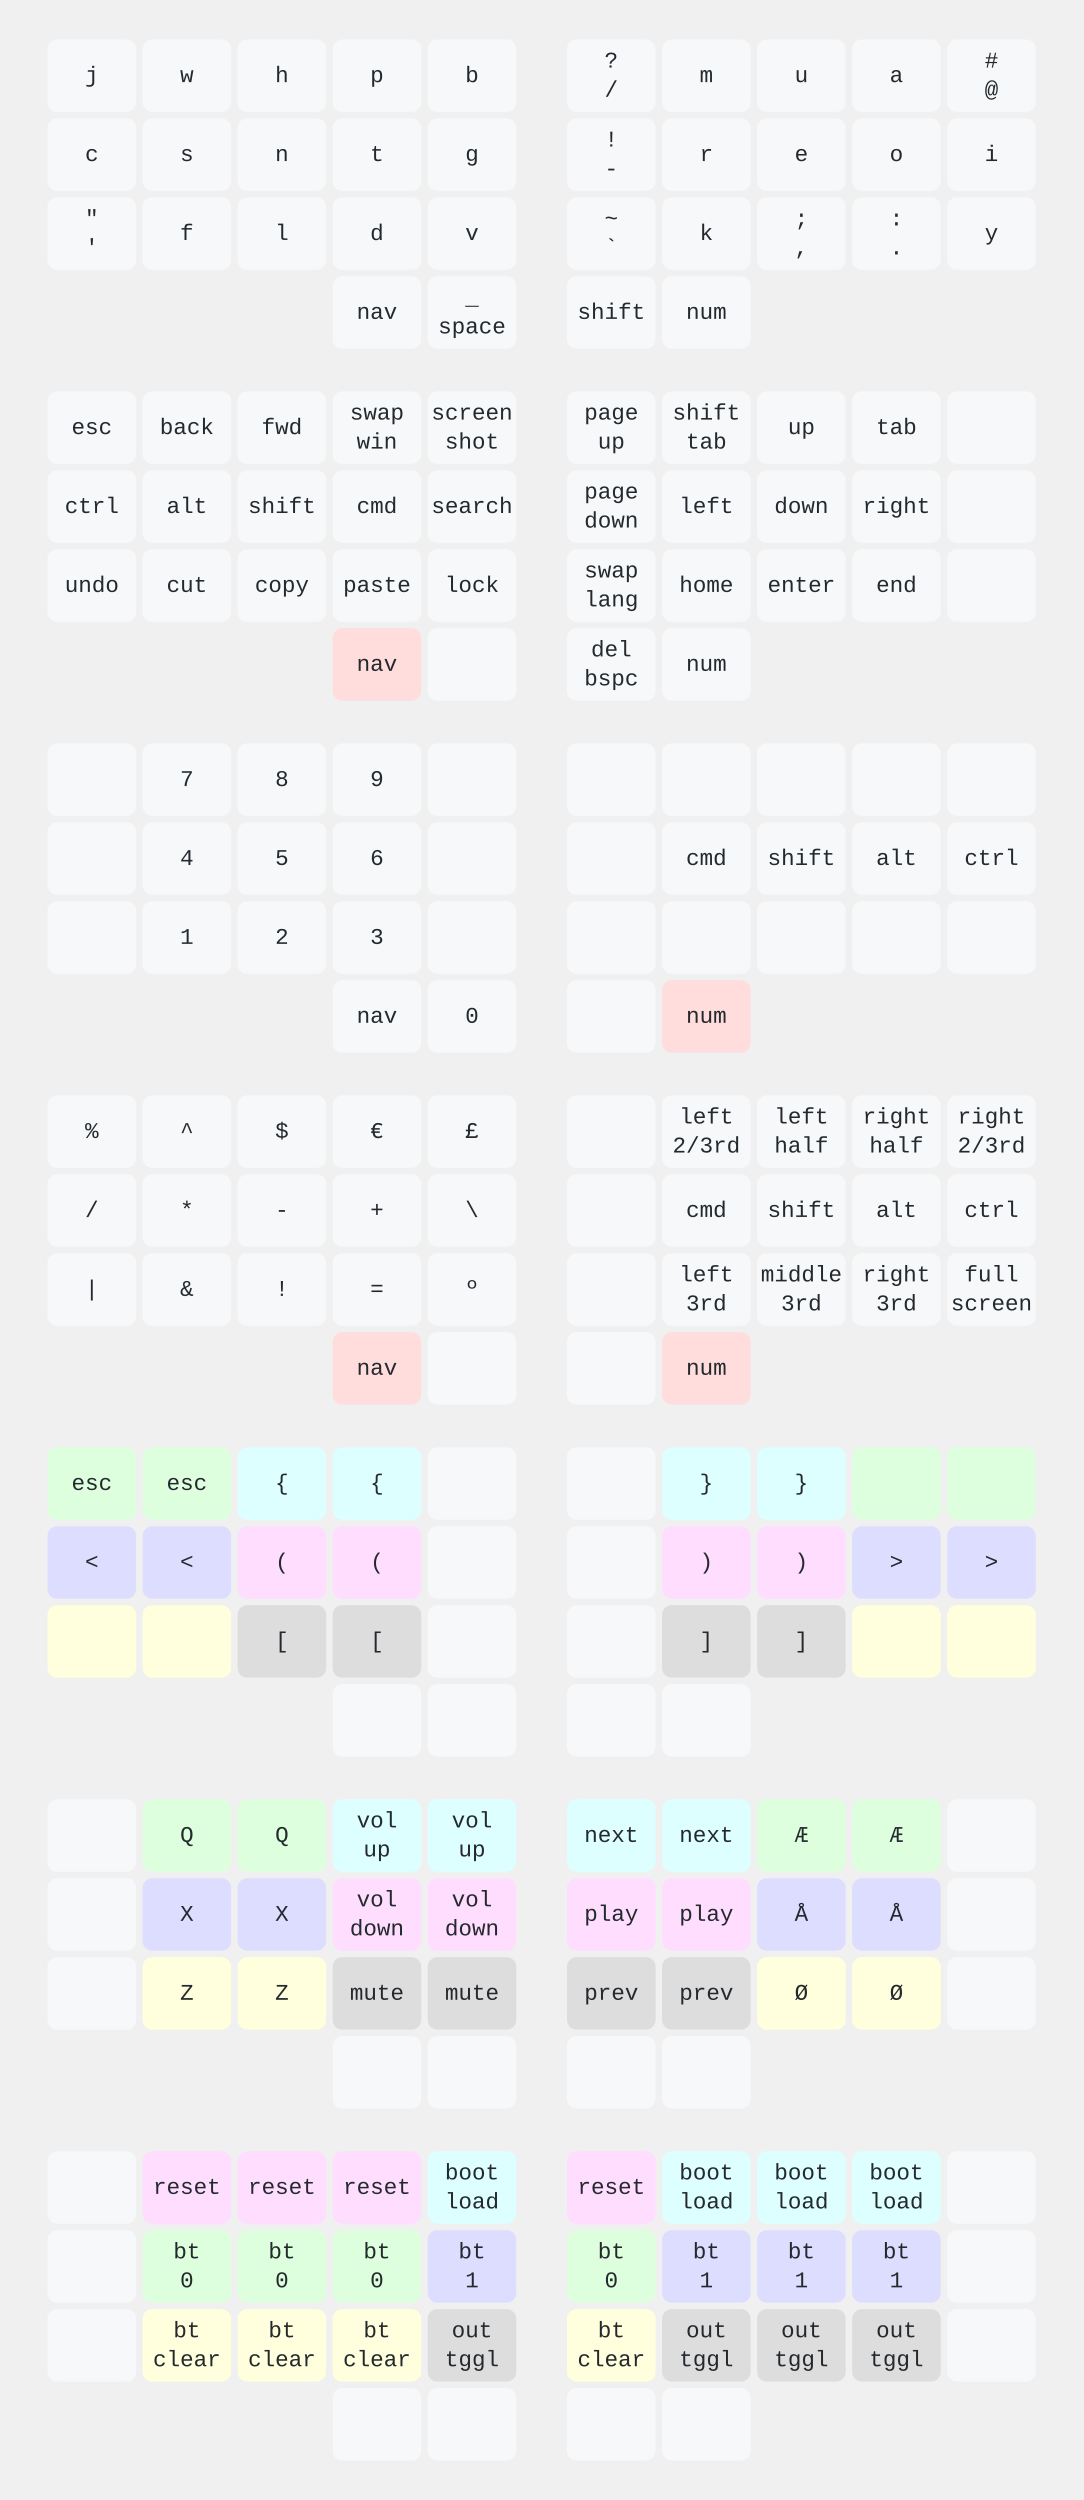
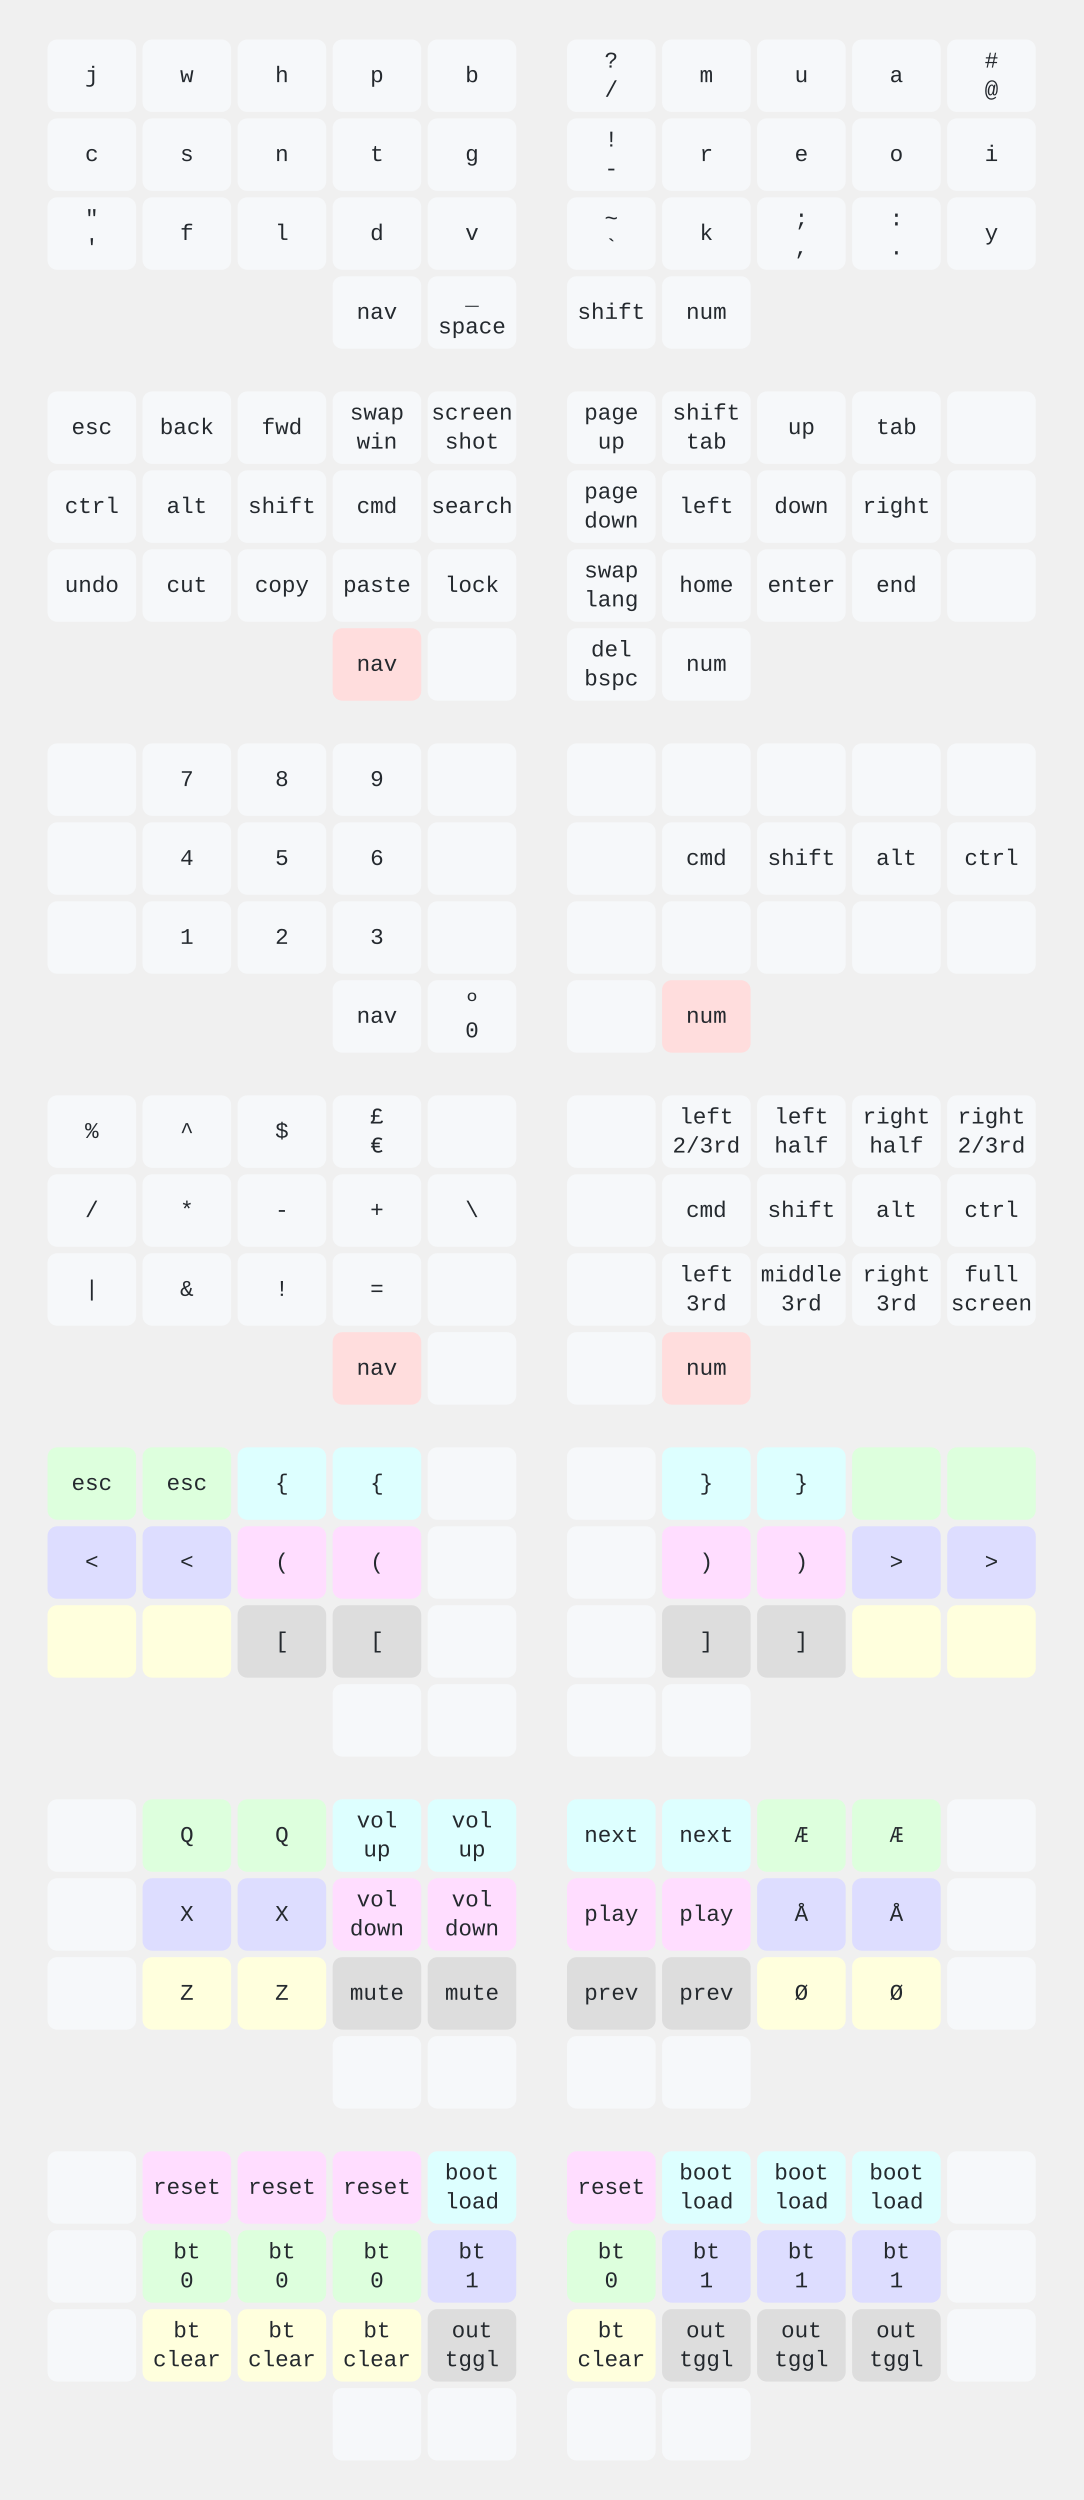
<svg xmlns="http://www.w3.org/2000/svg" width="672.5" height="1552.0" viewBox="0 0 672.5 1552.0">
  <style>
    svg {
        font-family: SFMono-Regular,Consolas,Liberation Mono,Menlo,monospace;
        font-size: 14px;
        font-kerning: normal;
        text-rendering: optimizeLegibility;
        fill: #24292e;
    }

    rect {
        fill: #f6f8fa;
    }

    .green {
        fill: #fdd;
    }

    .green {
        fill: #dfd;
    }

    .purple {
        fill: #ddf;
    }

    .yellow {
        fill: #ffd;
    }

    .blue {
        fill: #dff;
    }

    .pink {
        fill: #fdf;
    }

    .grey {
        fill: #ddd;
    }

    .red {
        fill: #fdd;
    }

    .none {
        fill: #fff;
        fill-opacity: 0.0;
    }
</style>
  <rect rx="6" ry="6" x="29.5" y="24.5" width="55" height="45" class="" />
  <text text-anchor="middle" dominant-baseline="middle" x="57.0" y="47.0">j</text>
  <rect rx="6" ry="6" x="88.5" y="24.5" width="55" height="45" class="" />
  <text text-anchor="middle" dominant-baseline="middle" x="116.0" y="47.0">w</text>
  <rect rx="6" ry="6" x="147.5" y="24.5" width="55" height="45" class="" />
  <text text-anchor="middle" dominant-baseline="middle" x="175.0" y="47.0">h</text>
  <rect rx="6" ry="6" x="206.5" y="24.5" width="55" height="45" class="" />
  <text text-anchor="middle" dominant-baseline="middle" x="234.0" y="47.0">p</text>
  <rect rx="6" ry="6" x="265.5" y="24.5" width="55" height="45" class="" />
  <text text-anchor="middle" dominant-baseline="middle" x="293.0" y="47.0">b</text>
  <rect rx="6" ry="6" x="29.5" y="73.5" width="55" height="45" class="" />
  <text text-anchor="middle" dominant-baseline="middle" x="57.0" y="96.0">c</text>
  <rect rx="6" ry="6" x="88.5" y="73.5" width="55" height="45" class="" />
  <text text-anchor="middle" dominant-baseline="middle" x="116.0" y="96.0">s</text>
  <rect rx="6" ry="6" x="147.5" y="73.5" width="55" height="45" class="" />
  <text text-anchor="middle" dominant-baseline="middle" x="175.0" y="96.0">n</text>
  <rect rx="6" ry="6" x="206.5" y="73.5" width="55" height="45" class="" />
  <text text-anchor="middle" dominant-baseline="middle" x="234.0" y="96.0">t</text>
  <rect rx="6" ry="6" x="265.5" y="73.5" width="55" height="45" class="" />
  <text text-anchor="middle" dominant-baseline="middle" x="293.0" y="96.0">g</text>
  <rect rx="6" ry="6" x="29.5" y="122.5" width="55" height="45" class="" />
  <text text-anchor="middle" dominant-baseline="middle" x="57.0" y="136.0">"</text>
  <text text-anchor="middle" dominant-baseline="middle" x="57.0" y="154.0">'</text>
  <rect rx="6" ry="6" x="88.5" y="122.5" width="55" height="45" class="" />
  <text text-anchor="middle" dominant-baseline="middle" x="116.0" y="145.0">f</text>
  <rect rx="6" ry="6" x="147.5" y="122.5" width="55" height="45" class="" />
  <text text-anchor="middle" dominant-baseline="middle" x="175.0" y="145.0">l</text>
  <rect rx="6" ry="6" x="206.5" y="122.5" width="55" height="45" class="" />
  <text text-anchor="middle" dominant-baseline="middle" x="234.0" y="145.0">d</text>
  <rect rx="6" ry="6" x="265.5" y="122.5" width="55" height="45" class="" />
  <text text-anchor="middle" dominant-baseline="middle" x="293.0" y="145.0">v</text>
  <rect rx="6" ry="6" x="352.0" y="24.5" width="55" height="45" class="" />
  <text text-anchor="middle" dominant-baseline="middle" x="379.5" y="38.0">?</text>
  <text text-anchor="middle" dominant-baseline="middle" x="379.5" y="56.0">/</text>
  <rect rx="6" ry="6" x="411.0" y="24.5" width="55" height="45" class="" />
  <text text-anchor="middle" dominant-baseline="middle" x="438.5" y="47.0">m</text>
  <rect rx="6" ry="6" x="470.0" y="24.5" width="55" height="45" class="" />
  <text text-anchor="middle" dominant-baseline="middle" x="497.5" y="47.0">u</text>
  <rect rx="6" ry="6" x="529.0" y="24.5" width="55" height="45" class="" />
  <text text-anchor="middle" dominant-baseline="middle" x="556.5" y="47.0">a</text>
  <rect rx="6" ry="6" x="588.0" y="24.5" width="55" height="45" class="" />
  <text text-anchor="middle" dominant-baseline="middle" x="615.5" y="38.0">#</text>
  <text text-anchor="middle" dominant-baseline="middle" x="615.5" y="56.0">@</text>
  <rect rx="6" ry="6" x="352.0" y="73.5" width="55" height="45" class="" />
  <text text-anchor="middle" dominant-baseline="middle" x="379.5" y="87.0">!</text>
  <text text-anchor="middle" dominant-baseline="middle" x="379.5" y="105.0">-</text>
  <rect rx="6" ry="6" x="411.0" y="73.5" width="55" height="45" class="" />
  <text text-anchor="middle" dominant-baseline="middle" x="438.5" y="96.0">r</text>
  <rect rx="6" ry="6" x="470.0" y="73.5" width="55" height="45" class="" />
  <text text-anchor="middle" dominant-baseline="middle" x="497.5" y="96.0">e</text>
  <rect rx="6" ry="6" x="529.0" y="73.5" width="55" height="45" class="" />
  <text text-anchor="middle" dominant-baseline="middle" x="556.5" y="96.0">o</text>
  <rect rx="6" ry="6" x="588.0" y="73.5" width="55" height="45" class="" />
  <text text-anchor="middle" dominant-baseline="middle" x="615.5" y="96.0">i</text>
  <rect rx="6" ry="6" x="352.0" y="122.5" width="55" height="45" class="" />
  <text text-anchor="middle" dominant-baseline="middle" x="379.5" y="136.0">~</text>
  <text text-anchor="middle" dominant-baseline="middle" x="379.5" y="154.0">`</text>
  <rect rx="6" ry="6" x="411.0" y="122.5" width="55" height="45" class="" />
  <text text-anchor="middle" dominant-baseline="middle" x="438.5" y="145.0">k</text>
  <rect rx="6" ry="6" x="470.0" y="122.5" width="55" height="45" class="" />
  <text text-anchor="middle" dominant-baseline="middle" x="497.5" y="136.0">;</text>
  <text text-anchor="middle" dominant-baseline="middle" x="497.5" y="154.0">,</text>
  <rect rx="6" ry="6" x="529.0" y="122.5" width="55" height="45" class="" />
  <text text-anchor="middle" dominant-baseline="middle" x="556.5" y="136.0">:</text>
  <text text-anchor="middle" dominant-baseline="middle" x="556.5" y="154.0">.</text>
  <rect rx="6" ry="6" x="588.0" y="122.5" width="55" height="45" class="" />
  <text text-anchor="middle" dominant-baseline="middle" x="615.5" y="145.0">y</text>
  <rect rx="6" ry="6" x="206.5" y="171.5" width="55" height="45" class="" />
  <text text-anchor="middle" dominant-baseline="middle" x="234.0" y="194.0">nav</text>
  <rect rx="6" ry="6" x="265.5" y="171.5" width="55" height="45" class="" />
  <text text-anchor="middle" dominant-baseline="middle" x="293.0" y="185.0">_</text>
  <text text-anchor="middle" dominant-baseline="middle" x="293.0" y="203.0">space</text>
  <rect rx="6" ry="6" x="352.0" y="171.5" width="55" height="45" class="" />
  <text text-anchor="middle" dominant-baseline="middle" x="379.5" y="194.0">shift</text>
  <rect rx="6" ry="6" x="411.0" y="171.5" width="55" height="45" class="" />
  <text text-anchor="middle" dominant-baseline="middle" x="438.5" y="194.0">num</text>
  <rect rx="6" ry="6" x="29.5" y="243.0" width="55" height="45" class="" />
  <text text-anchor="middle" dominant-baseline="middle" x="57.0" y="265.5">esc</text>
  <rect rx="6" ry="6" x="88.5" y="243.0" width="55" height="45" class="" />
  <text text-anchor="middle" dominant-baseline="middle" x="116.0" y="265.5">back</text>
  <rect rx="6" ry="6" x="147.5" y="243.0" width="55" height="45" class="" />
  <text text-anchor="middle" dominant-baseline="middle" x="175.0" y="265.5">fwd</text>
  <rect rx="6" ry="6" x="206.5" y="243.0" width="55" height="45" class="" />
  <text text-anchor="middle" dominant-baseline="middle" x="234.0" y="256.5">swap</text>
  <text text-anchor="middle" dominant-baseline="middle" x="234.0" y="274.5">win</text>
  <rect rx="6" ry="6" x="265.5" y="243.0" width="55" height="45" class="" />
  <text text-anchor="middle" dominant-baseline="middle" x="293.0" y="256.5">screen</text>
  <text text-anchor="middle" dominant-baseline="middle" x="293.0" y="274.5">shot</text>
  <rect rx="6" ry="6" x="29.5" y="292.0" width="55" height="45" class="" />
  <text text-anchor="middle" dominant-baseline="middle" x="57.0" y="314.5">ctrl</text>
  <rect rx="6" ry="6" x="88.5" y="292.0" width="55" height="45" class="" />
  <text text-anchor="middle" dominant-baseline="middle" x="116.0" y="314.5">alt</text>
  <rect rx="6" ry="6" x="147.5" y="292.0" width="55" height="45" class="" />
  <text text-anchor="middle" dominant-baseline="middle" x="175.0" y="314.5">shift</text>
  <rect rx="6" ry="6" x="206.5" y="292.0" width="55" height="45" class="" />
  <text text-anchor="middle" dominant-baseline="middle" x="234.0" y="314.5">cmd</text>
  <rect rx="6" ry="6" x="265.5" y="292.0" width="55" height="45" class="" />
  <text text-anchor="middle" dominant-baseline="middle" x="293.0" y="314.5">search</text>
  <rect rx="6" ry="6" x="29.5" y="341.0" width="55" height="45" class="" />
  <text text-anchor="middle" dominant-baseline="middle" x="57.0" y="363.5">undo</text>
  <rect rx="6" ry="6" x="88.5" y="341.0" width="55" height="45" class="" />
  <text text-anchor="middle" dominant-baseline="middle" x="116.0" y="363.5">cut</text>
  <rect rx="6" ry="6" x="147.5" y="341.0" width="55" height="45" class="" />
  <text text-anchor="middle" dominant-baseline="middle" x="175.0" y="363.5">copy</text>
  <rect rx="6" ry="6" x="206.5" y="341.0" width="55" height="45" class="" />
  <text text-anchor="middle" dominant-baseline="middle" x="234.0" y="363.5">paste</text>
  <rect rx="6" ry="6" x="265.5" y="341.0" width="55" height="45" class="" />
  <text text-anchor="middle" dominant-baseline="middle" x="293.0" y="363.5">lock</text>
  <rect rx="6" ry="6" x="352.0" y="243.0" width="55" height="45" class="" />
  <text text-anchor="middle" dominant-baseline="middle" x="379.5" y="256.5">page</text>
  <text text-anchor="middle" dominant-baseline="middle" x="379.5" y="274.5">up</text>
  <rect rx="6" ry="6" x="411.0" y="243.0" width="55" height="45" class="" />
  <text text-anchor="middle" dominant-baseline="middle" x="438.5" y="256.5">shift</text>
  <text text-anchor="middle" dominant-baseline="middle" x="438.5" y="274.5">tab</text>
  <rect rx="6" ry="6" x="470.0" y="243.0" width="55" height="45" class="" />
  <text text-anchor="middle" dominant-baseline="middle" x="497.5" y="265.5">up</text>
  <rect rx="6" ry="6" x="529.0" y="243.0" width="55" height="45" class="" />
  <text text-anchor="middle" dominant-baseline="middle" x="556.5" y="265.5">tab</text>
  <rect rx="6" ry="6" x="588.0" y="243.0" width="55" height="45" class="" />
  <rect rx="6" ry="6" x="352.0" y="292.0" width="55" height="45" class="" />
  <text text-anchor="middle" dominant-baseline="middle" x="379.5" y="305.5">page</text>
  <text text-anchor="middle" dominant-baseline="middle" x="379.5" y="323.5">down</text>
  <rect rx="6" ry="6" x="411.0" y="292.0" width="55" height="45" class="" />
  <text text-anchor="middle" dominant-baseline="middle" x="438.5" y="314.5">left</text>
  <rect rx="6" ry="6" x="470.0" y="292.0" width="55" height="45" class="" />
  <text text-anchor="middle" dominant-baseline="middle" x="497.5" y="314.5">down</text>
  <rect rx="6" ry="6" x="529.0" y="292.0" width="55" height="45" class="" />
  <text text-anchor="middle" dominant-baseline="middle" x="556.5" y="314.5">right</text>
  <rect rx="6" ry="6" x="588.0" y="292.0" width="55" height="45" class="" />
  <rect rx="6" ry="6" x="352.0" y="341.0" width="55" height="45" class="" />
  <text text-anchor="middle" dominant-baseline="middle" x="379.5" y="354.5">swap</text>
  <text text-anchor="middle" dominant-baseline="middle" x="379.5" y="372.5">lang</text>
  <rect rx="6" ry="6" x="411.0" y="341.0" width="55" height="45" class="" />
  <text text-anchor="middle" dominant-baseline="middle" x="438.5" y="363.5">home</text>
  <rect rx="6" ry="6" x="470.0" y="341.0" width="55" height="45" class="" />
  <text text-anchor="middle" dominant-baseline="middle" x="497.5" y="363.5">enter</text>
  <rect rx="6" ry="6" x="529.0" y="341.0" width="55" height="45" class="" />
  <text text-anchor="middle" dominant-baseline="middle" x="556.5" y="363.5">end</text>
  <rect rx="6" ry="6" x="588.0" y="341.0" width="55" height="45" class="" />
  <rect rx="6" ry="6" x="206.5" y="390.0" width="55" height="45" class="red" />
  <text text-anchor="middle" dominant-baseline="middle" x="234.0" y="412.5">nav</text>
  <rect rx="6" ry="6" x="265.5" y="390.0" width="55" height="45" class="" />
  <rect rx="6" ry="6" x="352.0" y="390.0" width="55" height="45" class="" />
  <text text-anchor="middle" dominant-baseline="middle" x="379.5" y="403.5">del</text>
  <text text-anchor="middle" dominant-baseline="middle" x="379.5" y="421.5">bspc</text>
  <rect rx="6" ry="6" x="411.0" y="390.0" width="55" height="45" class="" />
  <text text-anchor="middle" dominant-baseline="middle" x="438.5" y="412.5">num</text>
  <rect rx="6" ry="6" x="29.5" y="461.5" width="55" height="45" class="" />
  <rect rx="6" ry="6" x="88.5" y="461.5" width="55" height="45" class="" />
  <text text-anchor="middle" dominant-baseline="middle" x="116.0" y="484.0">7</text>
  <rect rx="6" ry="6" x="147.5" y="461.5" width="55" height="45" class="" />
  <text text-anchor="middle" dominant-baseline="middle" x="175.0" y="484.0">8</text>
  <rect rx="6" ry="6" x="206.5" y="461.5" width="55" height="45" class="" />
  <text text-anchor="middle" dominant-baseline="middle" x="234.0" y="484.0">9</text>
  <rect rx="6" ry="6" x="265.5" y="461.5" width="55" height="45" class="" />
  <rect rx="6" ry="6" x="29.5" y="510.5" width="55" height="45" class="" />
  <rect rx="6" ry="6" x="88.5" y="510.5" width="55" height="45" class="" />
  <text text-anchor="middle" dominant-baseline="middle" x="116.0" y="533.0">4</text>
  <rect rx="6" ry="6" x="147.5" y="510.5" width="55" height="45" class="" />
  <text text-anchor="middle" dominant-baseline="middle" x="175.0" y="533.0">5</text>
  <rect rx="6" ry="6" x="206.5" y="510.5" width="55" height="45" class="" />
  <text text-anchor="middle" dominant-baseline="middle" x="234.0" y="533.0">6</text>
  <rect rx="6" ry="6" x="265.5" y="510.5" width="55" height="45" class="" />
  <rect rx="6" ry="6" x="29.5" y="559.5" width="55" height="45" class="" />
  <rect rx="6" ry="6" x="88.5" y="559.5" width="55" height="45" class="" />
  <text text-anchor="middle" dominant-baseline="middle" x="116.0" y="582.0">1</text>
  <rect rx="6" ry="6" x="147.5" y="559.5" width="55" height="45" class="" />
  <text text-anchor="middle" dominant-baseline="middle" x="175.0" y="582.0">2</text>
  <rect rx="6" ry="6" x="206.5" y="559.5" width="55" height="45" class="" />
  <text text-anchor="middle" dominant-baseline="middle" x="234.0" y="582.0">3</text>
  <rect rx="6" ry="6" x="265.5" y="559.5" width="55" height="45" class="" />
  <rect rx="6" ry="6" x="352.0" y="461.5" width="55" height="45" class="" />
  <rect rx="6" ry="6" x="411.0" y="461.5" width="55" height="45" class="" />
  <rect rx="6" ry="6" x="470.0" y="461.5" width="55" height="45" class="" />
  <rect rx="6" ry="6" x="529.0" y="461.5" width="55" height="45" class="" />
  <rect rx="6" ry="6" x="588.0" y="461.5" width="55" height="45" class="" />
  <rect rx="6" ry="6" x="352.0" y="510.5" width="55" height="45" class="" />
  <rect rx="6" ry="6" x="411.0" y="510.5" width="55" height="45" class="" />
  <text text-anchor="middle" dominant-baseline="middle" x="438.5" y="533.0">cmd</text>
  <rect rx="6" ry="6" x="470.0" y="510.5" width="55" height="45" class="" />
  <text text-anchor="middle" dominant-baseline="middle" x="497.5" y="533.0">shift</text>
  <rect rx="6" ry="6" x="529.0" y="510.5" width="55" height="45" class="" />
  <text text-anchor="middle" dominant-baseline="middle" x="556.5" y="533.0">alt</text>
  <rect rx="6" ry="6" x="588.0" y="510.5" width="55" height="45" class="" />
  <text text-anchor="middle" dominant-baseline="middle" x="615.5" y="533.0">ctrl</text>
  <rect rx="6" ry="6" x="352.0" y="559.5" width="55" height="45" class="" />
  <rect rx="6" ry="6" x="411.0" y="559.5" width="55" height="45" class="" />
  <rect rx="6" ry="6" x="470.0" y="559.5" width="55" height="45" class="" />
  <rect rx="6" ry="6" x="529.0" y="559.5" width="55" height="45" class="" />
  <rect rx="6" ry="6" x="588.0" y="559.5" width="55" height="45" class="" />
  <rect rx="6" ry="6" x="206.5" y="608.5" width="55" height="45" class="" />
  <text text-anchor="middle" dominant-baseline="middle" x="234.0" y="631.0">nav</text>
  <rect rx="6" ry="6" x="265.5" y="608.5" width="55" height="45" class="" />
-   <text text-anchor="middle" dominant-baseline="middle" x="293.0" y="631.0">0</text>
+   <text text-anchor="middle" dominant-baseline="middle" x="293.0" y="622.0">º</text>
+   <text text-anchor="middle" dominant-baseline="middle" x="293.0" y="640.0">0</text>
  <rect rx="6" ry="6" x="352.0" y="608.5" width="55" height="45" class="" />
  <rect rx="6" ry="6" x="411.0" y="608.5" width="55" height="45" class="red" />
  <text text-anchor="middle" dominant-baseline="middle" x="438.5" y="631.0">num</text>
  <rect rx="6" ry="6" x="29.5" y="680.0" width="55" height="45" class="" />
  <text text-anchor="middle" dominant-baseline="middle" x="57.0" y="702.5">%</text>
  <rect rx="6" ry="6" x="88.5" y="680.0" width="55" height="45" class="" />
  <text text-anchor="middle" dominant-baseline="middle" x="116.0" y="702.5">^</text>
  <rect rx="6" ry="6" x="147.5" y="680.0" width="55" height="45" class="" />
  <text text-anchor="middle" dominant-baseline="middle" x="175.0" y="702.5">$</text>
  <rect rx="6" ry="6" x="206.5" y="680.0" width="55" height="45" class="" />
-   <text text-anchor="middle" dominant-baseline="middle" x="234.0" y="702.5">€</text>
+   <text text-anchor="middle" dominant-baseline="middle" x="234.0" y="693.5">£</text>
+   <text text-anchor="middle" dominant-baseline="middle" x="234.0" y="711.5">€</text>
  <rect rx="6" ry="6" x="265.5" y="680.0" width="55" height="45" class="" />
-   <text text-anchor="middle" dominant-baseline="middle" x="293.0" y="702.5">£</text>
  <rect rx="6" ry="6" x="29.5" y="729.0" width="55" height="45" class="" />
  <text text-anchor="middle" dominant-baseline="middle" x="57.0" y="751.5">/</text>
  <rect rx="6" ry="6" x="88.5" y="729.0" width="55" height="45" class="" />
  <text text-anchor="middle" dominant-baseline="middle" x="116.0" y="751.5">*</text>
  <rect rx="6" ry="6" x="147.5" y="729.0" width="55" height="45" class="" />
  <text text-anchor="middle" dominant-baseline="middle" x="175.0" y="751.5">-</text>
  <rect rx="6" ry="6" x="206.5" y="729.0" width="55" height="45" class="" />
  <text text-anchor="middle" dominant-baseline="middle" x="234.0" y="751.5">+</text>
  <rect rx="6" ry="6" x="265.5" y="729.0" width="55" height="45" class="" />
  <text text-anchor="middle" dominant-baseline="middle" x="293.0" y="751.5">\</text>
  <rect rx="6" ry="6" x="29.5" y="778.0" width="55" height="45" class="" />
  <text text-anchor="middle" dominant-baseline="middle" x="57.0" y="800.5">|</text>
  <rect rx="6" ry="6" x="88.5" y="778.0" width="55" height="45" class="" />
  <text text-anchor="middle" dominant-baseline="middle" x="116.0" y="800.5">&amp;</text>
  <rect rx="6" ry="6" x="147.5" y="778.0" width="55" height="45" class="" />
  <text text-anchor="middle" dominant-baseline="middle" x="175.0" y="800.5">!</text>
  <rect rx="6" ry="6" x="206.5" y="778.0" width="55" height="45" class="" />
  <text text-anchor="middle" dominant-baseline="middle" x="234.0" y="800.5">=</text>
  <rect rx="6" ry="6" x="265.5" y="778.0" width="55" height="45" class="" />
-   <text text-anchor="middle" dominant-baseline="middle" x="293.0" y="800.5">º</text>
  <rect rx="6" ry="6" x="352.0" y="680.0" width="55" height="45" class="" />
  <rect rx="6" ry="6" x="411.0" y="680.0" width="55" height="45" class="" />
  <text text-anchor="middle" dominant-baseline="middle" x="438.5" y="693.5">left</text>
  <text text-anchor="middle" dominant-baseline="middle" x="438.5" y="711.5">2/3rd</text>
  <rect rx="6" ry="6" x="470.0" y="680.0" width="55" height="45" class="" />
  <text text-anchor="middle" dominant-baseline="middle" x="497.5" y="693.5">left</text>
  <text text-anchor="middle" dominant-baseline="middle" x="497.5" y="711.5">half</text>
  <rect rx="6" ry="6" x="529.0" y="680.0" width="55" height="45" class="" />
  <text text-anchor="middle" dominant-baseline="middle" x="556.5" y="693.5">right</text>
  <text text-anchor="middle" dominant-baseline="middle" x="556.5" y="711.5">half</text>
  <rect rx="6" ry="6" x="588.0" y="680.0" width="55" height="45" class="" />
  <text text-anchor="middle" dominant-baseline="middle" x="615.5" y="693.5">right</text>
  <text text-anchor="middle" dominant-baseline="middle" x="615.5" y="711.5">2/3rd</text>
  <rect rx="6" ry="6" x="352.0" y="729.0" width="55" height="45" class="" />
  <rect rx="6" ry="6" x="411.0" y="729.0" width="55" height="45" class="" />
  <text text-anchor="middle" dominant-baseline="middle" x="438.5" y="751.5">cmd</text>
  <rect rx="6" ry="6" x="470.0" y="729.0" width="55" height="45" class="" />
  <text text-anchor="middle" dominant-baseline="middle" x="497.5" y="751.5">shift</text>
  <rect rx="6" ry="6" x="529.0" y="729.0" width="55" height="45" class="" />
  <text text-anchor="middle" dominant-baseline="middle" x="556.5" y="751.5">alt</text>
  <rect rx="6" ry="6" x="588.0" y="729.0" width="55" height="45" class="" />
  <text text-anchor="middle" dominant-baseline="middle" x="615.5" y="751.5">ctrl</text>
  <rect rx="6" ry="6" x="352.0" y="778.0" width="55" height="45" class="" />
  <rect rx="6" ry="6" x="411.0" y="778.0" width="55" height="45" class="" />
  <text text-anchor="middle" dominant-baseline="middle" x="438.5" y="791.5">left</text>
  <text text-anchor="middle" dominant-baseline="middle" x="438.5" y="809.5">3rd</text>
  <rect rx="6" ry="6" x="470.0" y="778.0" width="55" height="45" class="" />
  <text text-anchor="middle" dominant-baseline="middle" x="497.5" y="791.5">middle</text>
  <text text-anchor="middle" dominant-baseline="middle" x="497.5" y="809.5">3rd</text>
  <rect rx="6" ry="6" x="529.0" y="778.0" width="55" height="45" class="" />
  <text text-anchor="middle" dominant-baseline="middle" x="556.5" y="791.5">right</text>
  <text text-anchor="middle" dominant-baseline="middle" x="556.5" y="809.5">3rd</text>
  <rect rx="6" ry="6" x="588.0" y="778.0" width="55" height="45" class="" />
  <text text-anchor="middle" dominant-baseline="middle" x="615.5" y="791.5">full</text>
  <text text-anchor="middle" dominant-baseline="middle" x="615.5" y="809.5">screen</text>
  <rect rx="6" ry="6" x="206.5" y="827.0" width="55" height="45" class="red" />
  <text text-anchor="middle" dominant-baseline="middle" x="234.0" y="849.5">nav</text>
  <rect rx="6" ry="6" x="265.5" y="827.0" width="55" height="45" class="" />
  <rect rx="6" ry="6" x="352.0" y="827.0" width="55" height="45" class="" />
  <rect rx="6" ry="6" x="411.0" y="827.0" width="55" height="45" class="red" />
  <text text-anchor="middle" dominant-baseline="middle" x="438.5" y="849.5">num</text>
  <rect rx="6" ry="6" x="29.5" y="898.5" width="55" height="45" class="green" />
  <text text-anchor="middle" dominant-baseline="middle" x="57.0" y="921.0">esc</text>
  <rect rx="6" ry="6" x="88.5" y="898.5" width="55" height="45" class="green" />
  <text text-anchor="middle" dominant-baseline="middle" x="116.0" y="921.0">esc</text>
  <rect rx="6" ry="6" x="147.5" y="898.5" width="55" height="45" class="blue" />
  <text text-anchor="middle" dominant-baseline="middle" x="175.0" y="921.0">{</text>
  <rect rx="6" ry="6" x="206.5" y="898.5" width="55" height="45" class="blue" />
  <text text-anchor="middle" dominant-baseline="middle" x="234.0" y="921.0">{</text>
  <rect rx="6" ry="6" x="265.5" y="898.5" width="55" height="45" class="" />
  <rect rx="6" ry="6" x="29.5" y="947.5" width="55" height="45" class="purple" />
  <text text-anchor="middle" dominant-baseline="middle" x="57.0" y="970.0">&lt;</text>
  <rect rx="6" ry="6" x="88.5" y="947.5" width="55" height="45" class="purple" />
  <text text-anchor="middle" dominant-baseline="middle" x="116.0" y="970.0">&lt;</text>
  <rect rx="6" ry="6" x="147.5" y="947.5" width="55" height="45" class="pink" />
  <text text-anchor="middle" dominant-baseline="middle" x="175.0" y="970.0">(</text>
  <rect rx="6" ry="6" x="206.5" y="947.5" width="55" height="45" class="pink" />
  <text text-anchor="middle" dominant-baseline="middle" x="234.0" y="970.0">(</text>
  <rect rx="6" ry="6" x="265.5" y="947.5" width="55" height="45" class="" />
  <rect rx="6" ry="6" x="29.5" y="996.5" width="55" height="45" class="yellow" />
  <rect rx="6" ry="6" x="88.5" y="996.5" width="55" height="45" class="yellow" />
  <rect rx="6" ry="6" x="147.5" y="996.5" width="55" height="45" class="grey" />
  <text text-anchor="middle" dominant-baseline="middle" x="175.0" y="1019.0">[</text>
  <rect rx="6" ry="6" x="206.5" y="996.5" width="55" height="45" class="grey" />
  <text text-anchor="middle" dominant-baseline="middle" x="234.0" y="1019.0">[</text>
  <rect rx="6" ry="6" x="265.5" y="996.5" width="55" height="45" class="" />
  <rect rx="6" ry="6" x="352.0" y="898.5" width="55" height="45" class="" />
  <rect rx="6" ry="6" x="411.0" y="898.5" width="55" height="45" class="blue" />
  <text text-anchor="middle" dominant-baseline="middle" x="438.5" y="921.0">}</text>
  <rect rx="6" ry="6" x="470.0" y="898.5" width="55" height="45" class="blue" />
  <text text-anchor="middle" dominant-baseline="middle" x="497.5" y="921.0">}</text>
  <rect rx="6" ry="6" x="529.0" y="898.5" width="55" height="45" class="green" />
  <rect rx="6" ry="6" x="588.0" y="898.5" width="55" height="45" class="green" />
  <rect rx="6" ry="6" x="352.0" y="947.5" width="55" height="45" class="" />
  <rect rx="6" ry="6" x="411.0" y="947.5" width="55" height="45" class="pink" />
  <text text-anchor="middle" dominant-baseline="middle" x="438.5" y="970.0">)</text>
  <rect rx="6" ry="6" x="470.0" y="947.5" width="55" height="45" class="pink" />
  <text text-anchor="middle" dominant-baseline="middle" x="497.5" y="970.0">)</text>
  <rect rx="6" ry="6" x="529.0" y="947.5" width="55" height="45" class="purple" />
  <text text-anchor="middle" dominant-baseline="middle" x="556.5" y="970.0">&gt;</text>
  <rect rx="6" ry="6" x="588.0" y="947.5" width="55" height="45" class="purple" />
  <text text-anchor="middle" dominant-baseline="middle" x="615.5" y="970.0">&gt;</text>
  <rect rx="6" ry="6" x="352.0" y="996.5" width="55" height="45" class="" />
  <rect rx="6" ry="6" x="411.0" y="996.5" width="55" height="45" class="grey" />
  <text text-anchor="middle" dominant-baseline="middle" x="438.5" y="1019.0">]</text>
  <rect rx="6" ry="6" x="470.0" y="996.5" width="55" height="45" class="grey" />
  <text text-anchor="middle" dominant-baseline="middle" x="497.5" y="1019.0">]</text>
  <rect rx="6" ry="6" x="529.0" y="996.5" width="55" height="45" class="yellow" />
  <rect rx="6" ry="6" x="588.0" y="996.5" width="55" height="45" class="yellow" />
  <rect rx="6" ry="6" x="206.5" y="1045.5" width="55" height="45" class="" />
  <rect rx="6" ry="6" x="265.5" y="1045.5" width="55" height="45" class="" />
  <rect rx="6" ry="6" x="352.0" y="1045.5" width="55" height="45" class="" />
  <rect rx="6" ry="6" x="411.0" y="1045.5" width="55" height="45" class="" />
  <rect rx="6" ry="6" x="29.5" y="1117.0" width="55" height="45" class="" />
  <rect rx="6" ry="6" x="88.5" y="1117.0" width="55" height="45" class="green" />
  <text text-anchor="middle" dominant-baseline="middle" x="116.0" y="1139.5">Q</text>
  <rect rx="6" ry="6" x="147.5" y="1117.0" width="55" height="45" class="green" />
  <text text-anchor="middle" dominant-baseline="middle" x="175.0" y="1139.5">Q</text>
  <rect rx="6" ry="6" x="206.5" y="1117.0" width="55" height="45" class="blue" />
  <text text-anchor="middle" dominant-baseline="middle" x="234.0" y="1130.5">vol</text>
  <text text-anchor="middle" dominant-baseline="middle" x="234.0" y="1148.5">up</text>
  <rect rx="6" ry="6" x="265.5" y="1117.0" width="55" height="45" class="blue" />
  <text text-anchor="middle" dominant-baseline="middle" x="293.0" y="1130.5">vol</text>
  <text text-anchor="middle" dominant-baseline="middle" x="293.0" y="1148.5">up</text>
  <rect rx="6" ry="6" x="29.5" y="1166.0" width="55" height="45" class="" />
  <rect rx="6" ry="6" x="88.5" y="1166.0" width="55" height="45" class="purple" />
  <text text-anchor="middle" dominant-baseline="middle" x="116.0" y="1188.5">X</text>
  <rect rx="6" ry="6" x="147.5" y="1166.0" width="55" height="45" class="purple" />
  <text text-anchor="middle" dominant-baseline="middle" x="175.0" y="1188.5">X</text>
  <rect rx="6" ry="6" x="206.5" y="1166.0" width="55" height="45" class="pink" />
  <text text-anchor="middle" dominant-baseline="middle" x="234.0" y="1179.5">vol</text>
  <text text-anchor="middle" dominant-baseline="middle" x="234.0" y="1197.5">down</text>
  <rect rx="6" ry="6" x="265.5" y="1166.0" width="55" height="45" class="pink" />
  <text text-anchor="middle" dominant-baseline="middle" x="293.0" y="1179.5">vol</text>
  <text text-anchor="middle" dominant-baseline="middle" x="293.0" y="1197.5">down</text>
  <rect rx="6" ry="6" x="29.5" y="1215.0" width="55" height="45" class="" />
  <rect rx="6" ry="6" x="88.5" y="1215.0" width="55" height="45" class="yellow" />
  <text text-anchor="middle" dominant-baseline="middle" x="116.0" y="1237.5">Z</text>
  <rect rx="6" ry="6" x="147.5" y="1215.0" width="55" height="45" class="yellow" />
  <text text-anchor="middle" dominant-baseline="middle" x="175.0" y="1237.5">Z</text>
  <rect rx="6" ry="6" x="206.5" y="1215.0" width="55" height="45" class="grey" />
  <text text-anchor="middle" dominant-baseline="middle" x="234.0" y="1237.5">mute</text>
  <rect rx="6" ry="6" x="265.5" y="1215.0" width="55" height="45" class="grey" />
  <text text-anchor="middle" dominant-baseline="middle" x="293.0" y="1237.5">mute</text>
  <rect rx="6" ry="6" x="352.0" y="1117.0" width="55" height="45" class="blue" />
  <text text-anchor="middle" dominant-baseline="middle" x="379.5" y="1139.5">next</text>
  <rect rx="6" ry="6" x="411.0" y="1117.0" width="55" height="45" class="blue" />
  <text text-anchor="middle" dominant-baseline="middle" x="438.5" y="1139.5">next</text>
  <rect rx="6" ry="6" x="470.0" y="1117.0" width="55" height="45" class="green" />
  <text text-anchor="middle" dominant-baseline="middle" x="497.5" y="1139.5">Æ</text>
  <rect rx="6" ry="6" x="529.0" y="1117.0" width="55" height="45" class="green" />
  <text text-anchor="middle" dominant-baseline="middle" x="556.5" y="1139.5">Æ</text>
  <rect rx="6" ry="6" x="588.0" y="1117.0" width="55" height="45" class="" />
  <rect rx="6" ry="6" x="352.0" y="1166.0" width="55" height="45" class="pink" />
  <text text-anchor="middle" dominant-baseline="middle" x="379.5" y="1188.5">play</text>
  <rect rx="6" ry="6" x="411.0" y="1166.0" width="55" height="45" class="pink" />
  <text text-anchor="middle" dominant-baseline="middle" x="438.5" y="1188.5">play</text>
  <rect rx="6" ry="6" x="470.0" y="1166.0" width="55" height="45" class="purple" />
  <text text-anchor="middle" dominant-baseline="middle" x="497.5" y="1188.5">Å</text>
  <rect rx="6" ry="6" x="529.0" y="1166.0" width="55" height="45" class="purple" />
  <text text-anchor="middle" dominant-baseline="middle" x="556.5" y="1188.5">Å</text>
  <rect rx="6" ry="6" x="588.0" y="1166.0" width="55" height="45" class="" />
  <rect rx="6" ry="6" x="352.0" y="1215.0" width="55" height="45" class="grey" />
  <text text-anchor="middle" dominant-baseline="middle" x="379.5" y="1237.5">prev</text>
  <rect rx="6" ry="6" x="411.0" y="1215.0" width="55" height="45" class="grey" />
  <text text-anchor="middle" dominant-baseline="middle" x="438.5" y="1237.5">prev</text>
  <rect rx="6" ry="6" x="470.0" y="1215.0" width="55" height="45" class="yellow" />
  <text text-anchor="middle" dominant-baseline="middle" x="497.5" y="1237.5">Ø</text>
  <rect rx="6" ry="6" x="529.0" y="1215.0" width="55" height="45" class="yellow" />
  <text text-anchor="middle" dominant-baseline="middle" x="556.5" y="1237.5">Ø</text>
  <rect rx="6" ry="6" x="588.0" y="1215.0" width="55" height="45" class="" />
  <rect rx="6" ry="6" x="206.5" y="1264.0" width="55" height="45" class="" />
  <rect rx="6" ry="6" x="265.5" y="1264.0" width="55" height="45" class="" />
  <rect rx="6" ry="6" x="352.0" y="1264.0" width="55" height="45" class="" />
  <rect rx="6" ry="6" x="411.0" y="1264.0" width="55" height="45" class="" />
  <rect rx="6" ry="6" x="29.5" y="1335.5" width="55" height="45" class="" />
  <rect rx="6" ry="6" x="88.5" y="1335.5" width="55" height="45" class="pink" />
  <text text-anchor="middle" dominant-baseline="middle" x="116.0" y="1358.0">reset</text>
  <rect rx="6" ry="6" x="147.5" y="1335.5" width="55" height="45" class="pink" />
  <text text-anchor="middle" dominant-baseline="middle" x="175.0" y="1358.0">reset</text>
  <rect rx="6" ry="6" x="206.5" y="1335.5" width="55" height="45" class="pink" />
  <text text-anchor="middle" dominant-baseline="middle" x="234.0" y="1358.0">reset</text>
  <rect rx="6" ry="6" x="265.5" y="1335.5" width="55" height="45" class="blue" />
  <text text-anchor="middle" dominant-baseline="middle" x="293.0" y="1349.0">boot</text>
  <text text-anchor="middle" dominant-baseline="middle" x="293.0" y="1367.0">load</text>
  <rect rx="6" ry="6" x="29.5" y="1384.5" width="55" height="45" class="" />
  <rect rx="6" ry="6" x="88.5" y="1384.5" width="55" height="45" class="green" />
  <text text-anchor="middle" dominant-baseline="middle" x="116.0" y="1398.0">bt</text>
  <text text-anchor="middle" dominant-baseline="middle" x="116.0" y="1416.0">0</text>
  <rect rx="6" ry="6" x="147.5" y="1384.5" width="55" height="45" class="green" />
  <text text-anchor="middle" dominant-baseline="middle" x="175.0" y="1398.0">bt</text>
  <text text-anchor="middle" dominant-baseline="middle" x="175.0" y="1416.0">0</text>
  <rect rx="6" ry="6" x="206.5" y="1384.5" width="55" height="45" class="green" />
  <text text-anchor="middle" dominant-baseline="middle" x="234.0" y="1398.0">bt</text>
  <text text-anchor="middle" dominant-baseline="middle" x="234.0" y="1416.0">0</text>
  <rect rx="6" ry="6" x="265.5" y="1384.5" width="55" height="45" class="purple" />
  <text text-anchor="middle" dominant-baseline="middle" x="293.0" y="1398.0">bt</text>
  <text text-anchor="middle" dominant-baseline="middle" x="293.0" y="1416.0">1</text>
  <rect rx="6" ry="6" x="29.5" y="1433.5" width="55" height="45" class="" />
  <rect rx="6" ry="6" x="88.5" y="1433.5" width="55" height="45" class="yellow" />
  <text text-anchor="middle" dominant-baseline="middle" x="116.0" y="1447.0">bt</text>
  <text text-anchor="middle" dominant-baseline="middle" x="116.0" y="1465.0">clear</text>
  <rect rx="6" ry="6" x="147.5" y="1433.5" width="55" height="45" class="yellow" />
  <text text-anchor="middle" dominant-baseline="middle" x="175.0" y="1447.0">bt</text>
  <text text-anchor="middle" dominant-baseline="middle" x="175.0" y="1465.0">clear</text>
  <rect rx="6" ry="6" x="206.5" y="1433.5" width="55" height="45" class="yellow" />
  <text text-anchor="middle" dominant-baseline="middle" x="234.0" y="1447.0">bt</text>
  <text text-anchor="middle" dominant-baseline="middle" x="234.0" y="1465.0">clear</text>
  <rect rx="6" ry="6" x="265.5" y="1433.5" width="55" height="45" class="grey" />
  <text text-anchor="middle" dominant-baseline="middle" x="293.0" y="1447.0">out</text>
  <text text-anchor="middle" dominant-baseline="middle" x="293.0" y="1465.0">tggl</text>
  <rect rx="6" ry="6" x="352.0" y="1335.5" width="55" height="45" class="pink" />
  <text text-anchor="middle" dominant-baseline="middle" x="379.5" y="1358.0">reset</text>
  <rect rx="6" ry="6" x="411.0" y="1335.5" width="55" height="45" class="blue" />
  <text text-anchor="middle" dominant-baseline="middle" x="438.5" y="1349.0">boot</text>
  <text text-anchor="middle" dominant-baseline="middle" x="438.5" y="1367.0">load</text>
  <rect rx="6" ry="6" x="470.0" y="1335.5" width="55" height="45" class="blue" />
  <text text-anchor="middle" dominant-baseline="middle" x="497.5" y="1349.0">boot</text>
  <text text-anchor="middle" dominant-baseline="middle" x="497.5" y="1367.0">load</text>
  <rect rx="6" ry="6" x="529.0" y="1335.5" width="55" height="45" class="blue" />
  <text text-anchor="middle" dominant-baseline="middle" x="556.5" y="1349.0">boot</text>
  <text text-anchor="middle" dominant-baseline="middle" x="556.5" y="1367.0">load</text>
  <rect rx="6" ry="6" x="588.0" y="1335.5" width="55" height="45" class="" />
  <rect rx="6" ry="6" x="352.0" y="1384.5" width="55" height="45" class="green" />
  <text text-anchor="middle" dominant-baseline="middle" x="379.5" y="1398.0">bt</text>
  <text text-anchor="middle" dominant-baseline="middle" x="379.5" y="1416.0">0</text>
  <rect rx="6" ry="6" x="411.0" y="1384.5" width="55" height="45" class="purple" />
  <text text-anchor="middle" dominant-baseline="middle" x="438.5" y="1398.0">bt</text>
  <text text-anchor="middle" dominant-baseline="middle" x="438.5" y="1416.0">1</text>
  <rect rx="6" ry="6" x="470.0" y="1384.5" width="55" height="45" class="purple" />
  <text text-anchor="middle" dominant-baseline="middle" x="497.5" y="1398.0">bt</text>
  <text text-anchor="middle" dominant-baseline="middle" x="497.5" y="1416.0">1</text>
  <rect rx="6" ry="6" x="529.0" y="1384.5" width="55" height="45" class="purple" />
  <text text-anchor="middle" dominant-baseline="middle" x="556.5" y="1398.0">bt</text>
  <text text-anchor="middle" dominant-baseline="middle" x="556.5" y="1416.0">1</text>
  <rect rx="6" ry="6" x="588.0" y="1384.5" width="55" height="45" class="" />
  <rect rx="6" ry="6" x="352.0" y="1433.5" width="55" height="45" class="yellow" />
  <text text-anchor="middle" dominant-baseline="middle" x="379.5" y="1447.0">bt</text>
  <text text-anchor="middle" dominant-baseline="middle" x="379.5" y="1465.0">clear</text>
  <rect rx="6" ry="6" x="411.0" y="1433.5" width="55" height="45" class="grey" />
  <text text-anchor="middle" dominant-baseline="middle" x="438.5" y="1447.0">out</text>
  <text text-anchor="middle" dominant-baseline="middle" x="438.5" y="1465.0">tggl</text>
  <rect rx="6" ry="6" x="470.0" y="1433.5" width="55" height="45" class="grey" />
  <text text-anchor="middle" dominant-baseline="middle" x="497.5" y="1447.0">out</text>
  <text text-anchor="middle" dominant-baseline="middle" x="497.5" y="1465.0">tggl</text>
  <rect rx="6" ry="6" x="529.0" y="1433.5" width="55" height="45" class="grey" />
  <text text-anchor="middle" dominant-baseline="middle" x="556.5" y="1447.0">out</text>
  <text text-anchor="middle" dominant-baseline="middle" x="556.5" y="1465.0">tggl</text>
  <rect rx="6" ry="6" x="588.0" y="1433.5" width="55" height="45" class="" />
  <rect rx="6" ry="6" x="206.5" y="1482.5" width="55" height="45" class="" />
  <rect rx="6" ry="6" x="265.5" y="1482.5" width="55" height="45" class="" />
  <rect rx="6" ry="6" x="352.0" y="1482.5" width="55" height="45" class="" />
  <rect rx="6" ry="6" x="411.0" y="1482.5" width="55" height="45" class="" />
</svg>
